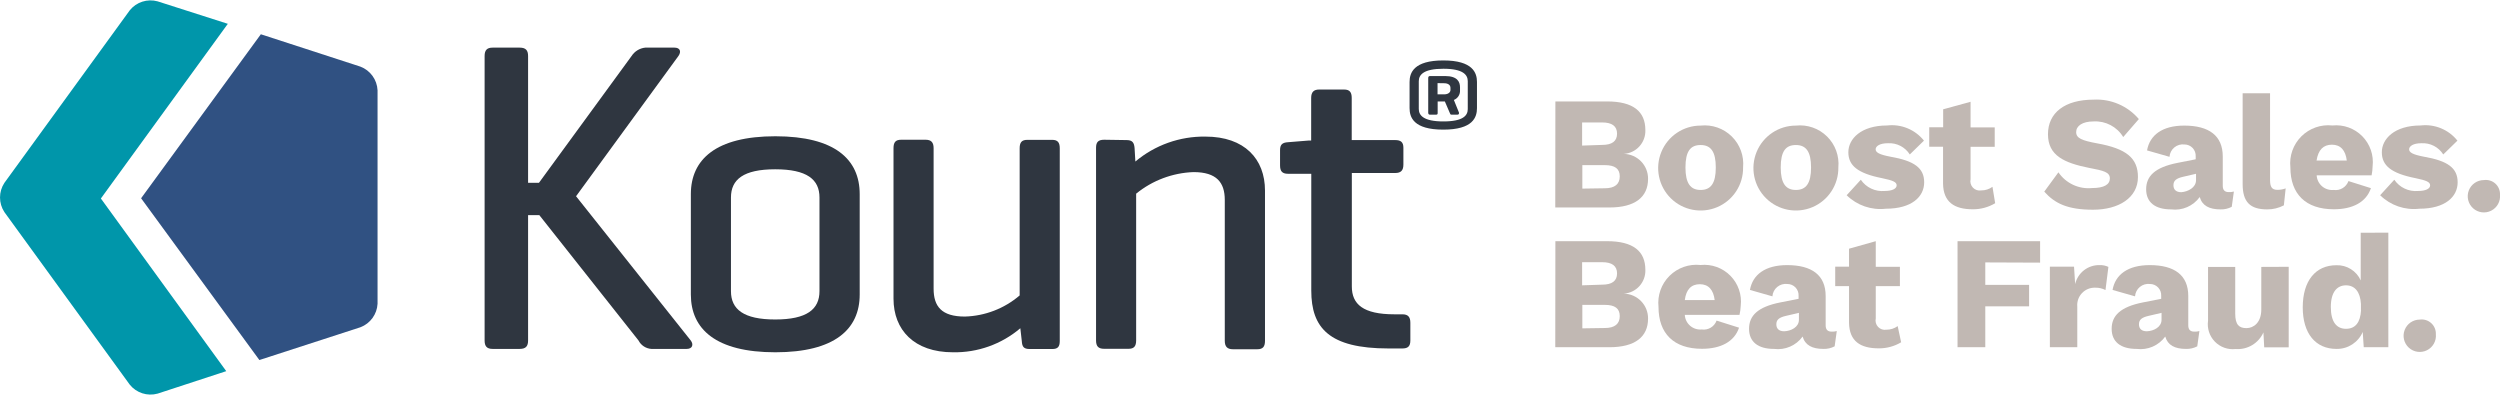
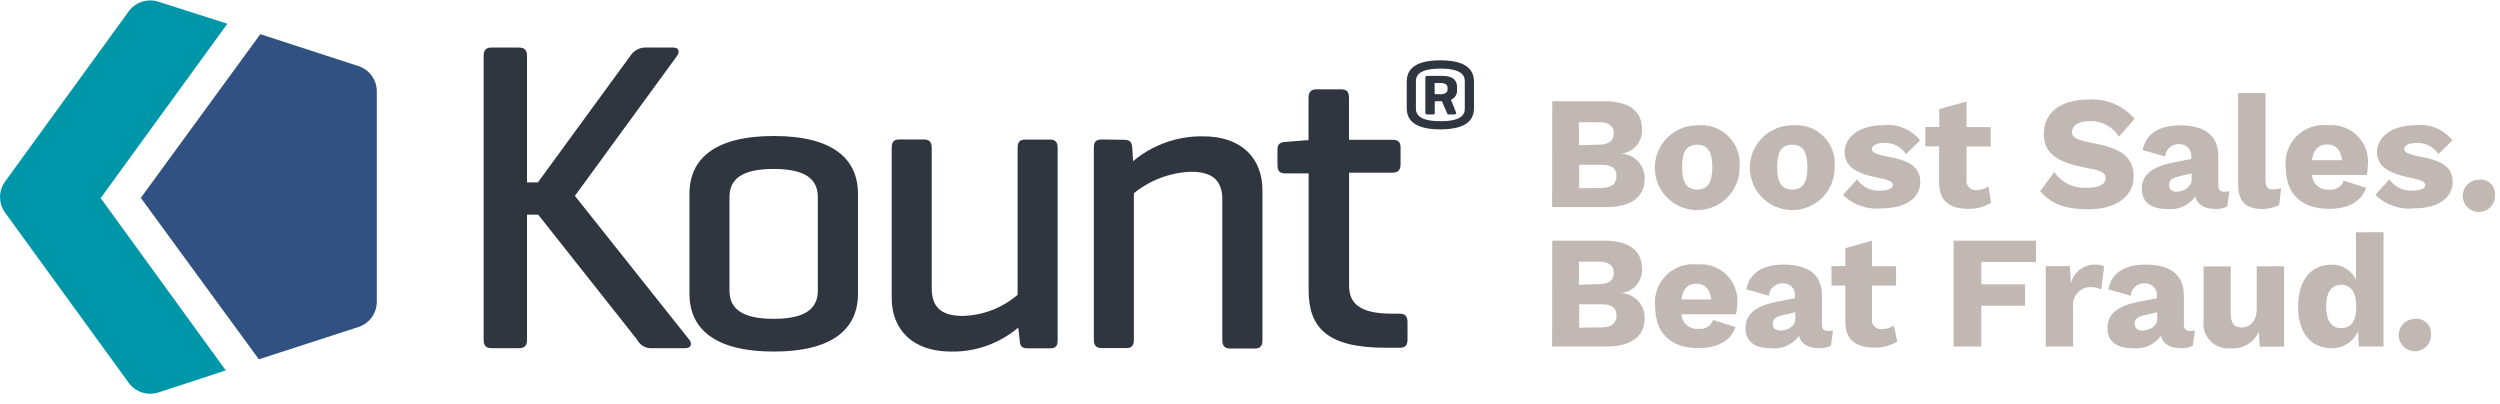
- <svg xmlns="http://www.w3.org/2000/svg" id="Layer_1" data-name="Layer 1" viewBox="0 0 222.55 35.11">
-   <defs>
-     <style>.cls-1{fill:#0096aa;}.cls-2{fill:#305182;}.cls-3{fill:#2f3640;}.cls-4{fill:#c1b8b3;}</style>
-   </defs>
-   <path class="cls-1" d="M304.3,151.65l-6.25-2a2.37,2.37,0,0,0-2.48.8l-11.16,15.36a2.37,2.37,0,0,0,0,2.6l11.16,15.36a2.37,2.37,0,0,0,2.48.8l6.11-2L293,167.2Z" transform="translate(-284.02 -149.53)" />
-   <path class="cls-2" d="M317.63,176.57v-19a2.37,2.37,0,0,0-1.53-2.11l-8.86-2.88-10.66,14.6,10.53,14.4,9-2.92A2.37,2.37,0,0,0,317.63,176.57Z" transform="translate(-284.02 -149.53)" />
-   <path class="cls-3" d="M345.51,179.84c.27.35.16.75-.36.75H342a1.39,1.39,0,0,1-1.14-.75l-8.83-11.16h-1v11.16c0,.51-.2.75-.75.75h-2.41c-.51,0-.71-.24-.71-.75V154.52c0-.51.2-.75.71-.75h2.41c.55,0,.75.24.75.75V165.8H332l8.24-11.28a1.65,1.65,0,0,1,1.22-.75h2.6c.51,0,.63.36.35.75L335.3,167Z" transform="translate(-284.02 -149.53)" />
-   <path class="cls-3" d="M345.52,166.81c0-3.08,2.22-5.15,7.52-5.15s7.51,2.06,7.51,5.15v8.94c0,3.08-2.22,5.14-7.51,5.14s-7.52-2.06-7.52-5.14Zm11.45.3c0-1.61-1.12-2.51-3.94-2.51s-3.94.9-3.94,2.51v8.34c0,1.62,1.13,2.52,3.94,2.52s3.94-.9,3.94-2.52Z" transform="translate(-284.02 -149.53)" />
-   <path class="cls-3" d="M374.85,178.75a9,9,0,0,1-6,2.14c-3.46,0-5.29-2-5.29-4.77V162.72c0-.53.19-.75.68-.75h2.18c.49,0,.71.23.71.75v12.51c0,1.58.71,2.48,2.78,2.48a7.84,7.84,0,0,0,4.88-1.88v-13.1c0-.53.19-.75.68-.75h2.22c.48,0,.67.23.67.75v17.16c0,.52-.19.71-.67.71h-2c-.53,0-.68-.19-.71-.71Z" transform="translate(-284.02 -149.53)" />
-   <path class="cls-3" d="M384.31,162c.52,0,.67.23.71.71l.07,1.2a9.48,9.48,0,0,1,6.24-2.22c3.49,0,5.3,2,5.3,4.81v13.37c0,.52-.19.75-.68.75h-2.18c-.49,0-.72-.23-.72-.75V167.33c0-1.54-.71-2.48-2.78-2.48a8.58,8.58,0,0,0-5.11,1.92v13.06c0,.52-.19.75-.67.75h-2.18c-.52,0-.72-.23-.72-.75V162.68c0-.49.19-.71.72-.71Z" transform="translate(-284.02 -149.53)" />
-   <path class="cls-3" d="M408.23,162c.49,0,.72.19.72.68v1.5c0,.53-.23.75-.72.75h-3.87v10.1c0,1.58,1,2.48,3.79,2.48h.71c.49,0,.71.22.71.75v1.58c0,.52-.22.71-.71.71h-1.24c-5.29,0-6.87-1.84-6.87-5.15V165h-2.07c-.52,0-.71-.23-.71-.75V162.9c0-.49.19-.68.71-.71l1.84-.15h.22v-3.79c0-.52.23-.75.71-.75h2.22c.49,0,.68.23.68.75V162Z" transform="translate(-284.02 -149.53)" />
-   <path class="cls-3" d="M415.5,159.15c0,.81-.34,1.92-3,1.92s-3-1.11-3-1.92v-2.32c0-.81.36-1.92,3-1.92s3,1.11,3,1.92Zm-.82-2.39c0-.56-.4-1.11-2.17-1.11s-2.19.54-2.19,1.11v2.47c0,.56.41,1.11,2.19,1.11s2.17-.54,2.17-1.1Zm-1.24,1.66.46,1.14c0,.1,0,.18-.17.18h-.49c-.11,0-.12-.06-.17-.18l-.43-1H412v1c0,.12,0,.18-.17.18h-.5c-.12,0-.17-.06-.17-.18v-3.08c0-.13.05-.18.17-.18h1.34c1.09,0,1.32.52,1.32,1v.26a.87.87,0,0,1-.55.87m-1.45-1.5v1h.59c.33,0,.56-.16.56-.39v-.19c0-.26-.22-.41-.56-.41Z" transform="translate(-284.02 -149.53)" />
-   <path class="cls-4" d="M422.48,158.56h4.6c2.34,0,3.41.9,3.41,2.55a2.05,2.05,0,0,1-1.92,2.12h0a2.2,2.2,0,0,1,2.16,2.22c0,1.63-1.16,2.55-3.44,2.55h-4.82Zm4.16,3.87q1.33,0,1.33-1t-1.33-1h-1.78v2.06Zm.24,3.86c.89,0,1.33-.37,1.33-1.06s-.44-1-1.33-1h-2v2.09Z" transform="translate(-284.02 -149.53)" />
-   <path class="cls-4" d="M439.19,164.44a3.78,3.78,0,1,1-3.78-3.73A3.43,3.43,0,0,1,439.19,164.44Zm-5.13,0c0,1.4.44,2,1.35,2s1.35-.59,1.35-2-.44-2-1.35-2S434.06,163,434.06,164.44Z" transform="translate(-284.02 -149.53)" />
-   <path class="cls-4" d="M447.67,164.44a3.78,3.78,0,1,1-3.78-3.73A3.43,3.43,0,0,1,447.67,164.44Zm-5.13,0c0,1.4.44,2,1.35,2s1.35-.59,1.35-2-.44-2-1.35-2S442.54,163,442.54,164.44Z" transform="translate(-284.02 -149.53)" />
-   <path class="cls-4" d="M448.41,166.91l1.26-1.38a2.31,2.31,0,0,0,2.12,1c.67,0,1.07-.2,1.07-.5s-.34-.44-1.3-.64c-2.18-.43-3-1.13-3-2.31s1.12-2.38,3.45-2.38a3.65,3.65,0,0,1,3.28,1.35l-1.26,1.23a2.16,2.16,0,0,0-1.95-1c-.72,0-1.09.26-1.09.54s.32.47,1.32.66c2.12.37,3,1,3,2.28s-1.1,2.35-3.41,2.35A4.28,4.28,0,0,1,448.41,166.91Z" transform="translate(-284.02 -149.53)" />
-   <path class="cls-4" d="M461.63,167.62a3.81,3.81,0,0,1-2,.54c-1.62,0-2.62-.63-2.64-2.29v-3.28h-1.23v-1.73H457v-1.6l2.44-.67v2.28h2.15v1.73h-2.15v2.88a.83.83,0,0,0,.95,1,1.67,1.67,0,0,0,1-.32Z" transform="translate(-284.02 -149.53)" />
-   <path class="cls-4" d="M474.42,160.13l-1.39,1.6a2.89,2.89,0,0,0-2.64-1.39c-1,0-1.55.4-1.55.95s.52.75,1.86,1c2.62.47,3.64,1.32,3.64,3,0,1.85-1.72,2.91-4,2.91s-3.41-.57-4.34-1.61l1.26-1.72a3.24,3.24,0,0,0,3,1.4c1.06,0,1.58-.31,1.58-.86s-.54-.69-1.83-.93c-2.24-.45-3.68-1.1-3.68-3s1.48-3.08,4.07-3.08A4.93,4.93,0,0,1,474.42,160.13Z" transform="translate(-284.02 -149.53)" />
-   <path class="cls-4" d="M482.88,166.58l-.19,1.36a2,2,0,0,1-1,.23c-1,0-1.63-.33-1.85-1.1a2.72,2.72,0,0,1-2.55,1.1c-1.42,0-2.22-.63-2.22-1.79s.76-1.95,2.79-2.35l1.62-.32v-.26a1,1,0,0,0-1-1.06,1.19,1.19,0,0,0-1.33,1.1l-2-.57c.24-1.36,1.36-2.21,3.31-2.21,2.21,0,3.43.9,3.43,2.75v2.61q0,.56.52.56A1.39,1.39,0,0,0,482.88,166.58Zm-3.37-1V165l-1.16.27c-.6.14-.85.34-.85.75s.26.62.7.62C478.8,166.59,479.51,166.23,479.51,165.57Z" transform="translate(-284.02 -149.53)" />
-   <path class="cls-4" d="M486.1,165.54c0,.63.16.89.66.89a2.07,2.07,0,0,0,.73-.13l-.16,1.51a3.14,3.14,0,0,1-1.49.36c-1.53,0-2.18-.67-2.18-2.26v-8.08h2.44Z" transform="translate(-284.02 -149.53)" />
-   <path class="cls-4" d="M495.14,165.14h-4.89a1.38,1.38,0,0,0,1.51,1.3,1.22,1.22,0,0,0,1.32-.79l2,.63c-.42,1.25-1.63,1.88-3.3,1.88-2.51,0-3.87-1.36-3.87-3.73a3.39,3.39,0,0,1,3.74-3.73,3.27,3.27,0,0,1,3.58,3.63A4.52,4.52,0,0,1,495.14,165.14Zm-4.9-1.32h2.69c-.11-.92-.56-1.41-1.32-1.41S490.39,162.86,490.24,163.82Z" transform="translate(-284.02 -149.53)" />
-   <path class="cls-4" d="M495.9,166.91l1.26-1.38a2.31,2.31,0,0,0,2.12,1c.67,0,1.07-.2,1.07-.5s-.34-.44-1.3-.64c-2.18-.43-3-1.13-3-2.31s1.12-2.38,3.45-2.38a3.65,3.65,0,0,1,3.28,1.35l-1.26,1.23a2.16,2.16,0,0,0-1.95-1c-.72,0-1.09.26-1.09.54s.32.47,1.32.66c2.12.37,3,1,3,2.28s-1.1,2.35-3.41,2.35A4.28,4.28,0,0,1,495.9,166.91Z" transform="translate(-284.02 -149.53)" />
-   <path class="cls-4" d="M506.57,166.86a1.44,1.44,0,1,1-1.43-1.3A1.26,1.26,0,0,1,506.57,166.86Z" transform="translate(-284.02 -149.53)" />
-   <path class="cls-4" d="M422.48,171h4.6c2.34,0,3.41.9,3.41,2.55a2.05,2.05,0,0,1-1.92,2.12h0a2.2,2.2,0,0,1,2.16,2.22c0,1.63-1.16,2.55-3.44,2.55h-4.82Zm4.16,3.87q1.33,0,1.33-1t-1.33-1h-1.78v2.06Zm.24,3.86c.89,0,1.33-.37,1.33-1.06s-.44-1-1.33-1h-2v2.09Z" transform="translate(-284.02 -149.53)" />
-   <path class="cls-4" d="M438.87,177.56H434a1.38,1.38,0,0,0,1.51,1.3,1.22,1.22,0,0,0,1.32-.79l2,.63c-.42,1.25-1.63,1.88-3.3,1.88-2.51,0-3.87-1.36-3.87-3.73a3.39,3.39,0,0,1,3.74-3.73,3.27,3.27,0,0,1,3.58,3.63A4.52,4.52,0,0,1,438.87,177.56Zm-4.9-1.32h2.69c-.11-.92-.56-1.41-1.32-1.41S434.12,175.29,434,176.25Z" transform="translate(-284.02 -149.53)" />
-   <path class="cls-4" d="M447.53,179l-.19,1.36a2,2,0,0,1-1,.23c-1,0-1.63-.33-1.85-1.1a2.72,2.72,0,0,1-2.55,1.1c-1.42,0-2.22-.63-2.22-1.79s.76-1.95,2.79-2.35l1.62-.32v-.26a1,1,0,0,0-1-1.06,1.19,1.19,0,0,0-1.33,1.1l-2-.57c.24-1.36,1.36-2.21,3.31-2.21,2.21,0,3.43.9,3.43,2.75v2.61q0,.56.52.56A1.39,1.39,0,0,0,447.53,179Zm-3.37-1v-.62l-1.16.27c-.6.14-.85.34-.85.75s.26.62.7.62C443.46,179,444.16,178.65,444.16,178Z" transform="translate(-284.02 -149.53)" />
-   <path class="cls-4" d="M453.26,180a3.81,3.81,0,0,1-2,.54c-1.62,0-2.62-.63-2.64-2.29V175h-1.23v-1.73h1.23v-1.6L451,171v2.28h2.15V175H451v2.88a.83.83,0,0,0,.95,1,1.67,1.67,0,0,0,1-.32Z" transform="translate(-284.02 -149.53)" />
-   <path class="cls-4" d="M460.75,172.89v2h3.9v1.91h-3.9v3.64h-2.47V171h7.35v1.91Z" transform="translate(-284.02 -149.53)" />
-   <path class="cls-4" d="M471.71,173.29l-.26,2.06a1.87,1.87,0,0,0-.9-.21,1.55,1.55,0,0,0-1.61,1.69v3.61h-2.44v-7.17h2.15l.1,1.55a2.18,2.18,0,0,1,2.18-1.69A1.65,1.65,0,0,1,471.71,173.29Z" transform="translate(-284.02 -149.53)" />
-   <path class="cls-4" d="M479.81,179l-.19,1.36a2,2,0,0,1-1,.23c-1,0-1.63-.33-1.85-1.1a2.72,2.72,0,0,1-2.55,1.1c-1.42,0-2.22-.63-2.22-1.79s.76-1.95,2.79-2.35l1.62-.32v-.26a1,1,0,0,0-1-1.06,1.19,1.19,0,0,0-1.33,1.1l-2-.57c.24-1.36,1.36-2.21,3.31-2.21,2.21,0,3.43.9,3.43,2.75v2.61q0,.56.52.56A1.39,1.39,0,0,0,479.81,179Zm-3.37-1v-.62l-1.16.27c-.6.14-.85.34-.85.75s.26.62.7.62C475.74,179,476.44,178.65,476.44,178Z" transform="translate(-284.02 -149.53)" />
-   <path class="cls-4" d="M487.76,173.28v7.17h-2.18l-.07-1.33a2.5,2.5,0,0,1-2.48,1.48,2.22,2.22,0,0,1-2.45-2.52v-4.79H483v4.17c0,1,.36,1.28,1,1.28s1.32-.5,1.32-1.65v-3.8Z" transform="translate(-284.02 -149.53)" />
-   <path class="cls-4" d="M496.63,170.24v10.2h-2.19l-.09-1.36a2.49,2.49,0,0,1-2.34,1.51c-1.85,0-3-1.36-3-3.7s1.12-3.75,3-3.75a2.29,2.29,0,0,1,2.16,1.35v-4.24Zm-2.44,6.91v-.57c-.06-1.06-.54-1.65-1.33-1.65s-1.35.59-1.35,1.93.52,1.94,1.35,1.94S494.14,178.24,494.2,177.15Z" transform="translate(-284.02 -149.53)" />
-   <path class="cls-4" d="M500.86,179.28a1.44,1.44,0,1,1-1.43-1.3A1.26,1.26,0,0,1,500.86,179.28Z" transform="translate(-284.02 -149.53)" />
+ <svg xmlns="http://www.w3.org/2000/svg" width="223" height="36" viewBox="0 0 223 36">
+   <g fill="none">
+     <path fill="#0096AA" d="M20.28,2.12 L14.03,0.12 C13.118,-0.133 12.143,0.182 11.55,0.92 L0.39,16.28 C-0.128,17.069 -0.128,18.091 0.39,18.88 L11.55,34.24 C12.143,34.978 13.118,35.293 14.03,35.04 L20.14,33.04 L8.98,17.67 L20.28,2.12 Z" />
+     <path fill="#305182" d="M33.61,27.04 L33.61,8.04 C33.567,7.094 32.966,6.265 32.08,5.93 L23.22,3.05 L12.56,17.65 L23.09,32.05 L32.09,29.13 C32.965,28.795 33.561,27.976 33.61,27.04 L33.61,27.04 Z" />
+     <path fill="#2F3640" d="M61.49,30.31 C61.76,30.66 61.65,31.06 61.13,31.06 L57.98,31.06 C57.495,31.027 57.063,30.742 56.84,30.31 L48.01,19.15 L47.01,19.15 L47.01,30.31 C47.01,30.82 46.81,31.06 46.26,31.06 L43.85,31.06 C43.34,31.06 43.14,30.82 43.14,30.31 L43.14,4.99 C43.14,4.48 43.34,4.24 43.85,4.24 L46.26,4.24 C46.81,4.24 47.01,4.48 47.01,4.99 L47.01,16.27 L47.98,16.27 L56.22,4.99 C56.491,4.567 56.94,4.291 57.44,4.24 L60.04,4.24 C60.55,4.24 60.67,4.6 60.39,4.99 L51.28,17.47 L61.49,30.31 Z" />
+     <path fill="#2F3640" d="M61.5 17.28C61.5 14.2 63.72 12.13 69.02 12.13 74.32 12.13 76.53 14.19 76.53 17.28L76.53 26.22C76.53 29.3 74.31 31.36 69.02 31.36 63.73 31.36 61.5 29.3 61.5 26.22L61.5 17.28zM72.95 17.58C72.95 15.97 71.83 15.07 69.01 15.07 66.19 15.07 65.07 15.97 65.07 17.58L65.07 25.92C65.07 27.54 66.2 28.44 69.01 28.44 71.82 28.44 72.95 27.54 72.95 25.92L72.95 17.58zM90.83 29.22C89.158 30.641 87.024 31.402 84.83 31.36 81.37 31.36 79.54 29.36 79.54 26.59L79.54 13.19C79.54 12.66 79.73 12.44 80.22 12.44L82.4 12.44C82.89 12.44 83.11 12.67 83.11 13.19L83.11 25.7C83.11 27.28 83.82 28.18 85.89 28.18 87.684 28.13 89.406 27.467 90.77 26.3L90.77 13.2C90.77 12.67 90.96 12.45 91.45 12.45L93.67 12.45C94.15 12.45 94.34 12.68 94.34 13.2L94.34 30.36C94.34 30.88 94.15 31.07 93.67 31.07L91.67 31.07C91.14 31.07 90.99 30.88 90.96 30.36L90.83 29.22zM100.29 12.47C100.81 12.47 100.96 12.7 101 13.18L101.07 14.38C102.815 12.914 105.031 12.126 107.31 12.16 110.8 12.16 112.61 14.16 112.61 16.97L112.61 30.34C112.61 30.86 112.42 31.09 111.93 31.09L109.75 31.09C109.26 31.09 109.03 30.86 109.03 30.34L109.03 17.8C109.03 16.26 108.32 15.32 106.25 15.32 104.383 15.387 102.589 16.061 101.14 17.24L101.14 30.3C101.14 30.82 100.95 31.05 100.47 31.05L98.29 31.05C97.77 31.05 97.57 30.82 97.57 30.3L97.57 13.15C97.57 12.66 97.76 12.44 98.29 12.44L100.29 12.47zM124.21 12.47C124.7 12.47 124.93 12.66 124.93 13.15L124.93 14.65C124.93 15.18 124.7 15.4 124.21 15.4L120.34 15.4 120.34 25.5C120.34 27.08 121.34 27.98 124.13 27.98L124.84 27.98C125.33 27.98 125.55 28.2 125.55 28.73L125.55 30.31C125.55 30.83 125.33 31.02 124.84 31.02L123.6 31.02C118.31 31.02 116.73 29.18 116.73 25.87L116.73 15.47 114.66 15.47C114.14 15.47 113.95 15.24 113.95 14.72L113.95 13.37C113.95 12.88 114.14 12.69 114.66 12.66L116.5 12.51 116.72 12.51 116.72 8.72C116.72 8.2 116.95 7.97 117.43 7.97L119.65 7.97C120.14 7.97 120.33 8.2 120.33 8.72L120.33 12.47 124.21 12.47zM131.48 9.62C131.48 10.43 131.14 11.54 128.48 11.54 125.82 11.54 125.48 10.43 125.48 9.62L125.48 7.3C125.48 6.49 125.84 5.38 128.48 5.38 131.12 5.38 131.48 6.49 131.48 7.3L131.48 9.62zM130.66 7.23C130.66 6.67 130.26 6.12 128.49 6.12 126.72 6.12 126.3 6.66 126.3 7.23L126.3 9.7C126.3 10.26 126.71 10.81 128.49 10.81 130.27 10.81 130.66 10.27 130.66 9.71L130.66 7.23zM129.42 8.89L129.88 10.03C129.88 10.13 129.88 10.21 129.71 10.21L129.22 10.21C129.11 10.21 129.1 10.15 129.05 10.03L128.62 9.03 127.98 9.03 127.98 10.03C127.98 10.15 127.98 10.21 127.81 10.21L127.31 10.21C127.19 10.21 127.14 10.15 127.14 10.03L127.14 6.95C127.14 6.82 127.19 6.77 127.31 6.77L128.65 6.77C129.74 6.77 129.97 7.29 129.97 7.77L129.97 8.03C129.996 8.409 129.774 8.761 129.42 8.9L129.42 8.89zM127.97 7.4L127.97 8.4 128.56 8.4C128.89 8.4 129.12 8.24 129.12 8.01L129.12 7.82C129.12 7.56 128.9 7.41 128.56 7.41L127.97 7.4z" />
+     <path fill="#C1B8B3" d="M138.46 9.03L143.06 9.03C145.4 9.03 146.47 9.93 146.47 11.58 146.51 12.69 145.659 13.63 144.55 13.7L144.55 13.7C145.757 13.722 146.721 14.713 146.71 15.92 146.71 17.55 145.55 18.47 143.27 18.47L138.45 18.47 138.46 9.03zM142.62 12.9C143.507 12.9 143.95 12.567 143.95 11.9 143.95 11.233 143.507 10.9 142.62 10.9L140.84 10.9 140.84 12.96 142.62 12.9zM142.86 16.76C143.75 16.76 144.19 16.39 144.19 15.7 144.19 15.01 143.75 14.7 142.86 14.7L140.86 14.7 140.86 16.79 142.86 16.76zM155.17 14.91C155.19 16.443 154.282 17.837 152.872 18.438 151.461 19.039 149.827 18.728 148.735 17.651 147.644 16.574 147.311 14.944 147.893 13.525 148.475 12.107 149.857 11.18 151.39 11.18 152.413 11.071 153.432 11.426 154.164 12.149 154.897 12.872 155.266 13.885 155.17 14.91L155.17 14.91zM150.04 14.91C150.04 16.31 150.48 16.91 151.39 16.91 152.3 16.91 152.74 16.32 152.74 14.91 152.74 13.5 152.3 12.91 151.39 12.91 150.48 12.91 150.04 13.47 150.04 14.91zM163.65 14.91C163.67 16.443 162.762 17.837 161.352 18.438 159.941 19.039 158.307 18.728 157.215 17.651 156.124 16.574 155.791 14.944 156.373 13.525 156.955 12.107 158.337 11.18 159.87 11.18 160.893 11.071 161.912 11.426 162.644 12.149 163.377 12.872 163.746 13.885 163.65 14.91L163.65 14.91zM158.52 14.91C158.52 16.31 158.96 16.91 159.87 16.91 160.78 16.91 161.22 16.32 161.22 14.91 161.22 13.5 160.78 12.91 159.87 12.91 158.96 12.91 158.52 13.47 158.52 14.91zM164.39 17.38L165.65 16C166.123 16.694 166.934 17.077 167.77 17 168.44 17 168.84 16.8 168.84 16.5 168.84 16.2 168.5 16.06 167.54 15.86 165.36 15.43 164.54 14.73 164.54 13.55 164.54 12.37 165.66 11.17 167.99 11.17 169.243 11.023 170.484 11.533 171.27 12.52L170.01 13.75C169.59 13.087 168.843 12.704 168.06 12.75 167.34 12.75 166.97 13.01 166.97 13.29 166.97 13.57 167.29 13.76 168.29 13.95 170.41 14.32 171.29 14.95 171.29 16.23 171.29 17.51 170.19 18.58 167.88 18.58 166.595 18.728 165.312 18.287 164.39 17.38zM177.61 18.09C177.006 18.451 176.314 18.638 175.61 18.63 173.99 18.63 172.99 18 172.97 16.34L172.97 13.06 171.74 13.06 171.74 11.33 172.98 11.33 172.98 9.73 175.42 9.06 175.42 11.34 177.57 11.34 177.57 13.07 175.42 13.07 175.42 15.95C175.359 16.22 175.437 16.503 175.628 16.704 175.819 16.904 176.097 16.997 176.37 16.95 176.729 16.954 177.08 16.841 177.37 16.63L177.61 18.09zM190.4 10.6L189.01 12.2C188.456 11.283 187.44 10.748 186.37 10.81 185.37 10.81 184.82 11.21 184.82 11.76 184.82 12.31 185.34 12.51 186.68 12.76 189.3 13.23 190.32 14.08 190.32 15.76 190.32 17.61 188.6 18.67 186.32 18.67 184.04 18.67 182.91 18.1 181.98 17.06L183.24 15.34C183.908 16.321 185.059 16.858 186.24 16.74 187.3 16.74 187.82 16.43 187.82 15.88 187.82 15.33 187.28 15.19 185.99 14.95 183.75 14.5 182.31 13.85 182.31 11.95 182.31 10.05 183.79 8.87 186.38 8.87 187.917 8.788 189.403 9.428 190.4 10.6L190.4 10.6zM198.86 17.05L198.67 18.41C198.362 18.572 198.018 18.652 197.67 18.64 196.67 18.64 196.04 18.31 195.82 17.54 195.235 18.346 194.257 18.768 193.27 18.64 191.85 18.64 191.05 18.01 191.05 16.85 191.05 15.69 191.81 14.9 193.84 14.5L195.46 14.18 195.46 13.92C195.477 13.645 195.379 13.375 195.189 13.174 195 12.973 194.736 12.86 194.46 12.86 194.136 12.821 193.81 12.916 193.559 13.124 193.307 13.332 193.152 13.634 193.13 13.96L191.13 13.39C191.37 12.03 192.49 11.18 194.44 11.18 196.65 11.18 197.87 12.08 197.87 13.93L197.87 16.54C197.87 16.913 198.043 17.1 198.39 17.1 198.548 17.11 198.707 17.093 198.86 17.05zM195.49 16.05L195.49 15.47 194.33 15.74C193.73 15.88 193.48 16.08 193.48 16.49 193.48 16.9 193.74 17.11 194.18 17.11 194.78 17.06 195.49 16.7 195.49 16.04L195.49 16.05zM202.08 16.01C202.08 16.64 202.24 16.9 202.74 16.9 202.989 16.901 203.236 16.857 203.47 16.77L203.31 18.28C202.851 18.521 202.339 18.645 201.82 18.64 200.29 18.64 199.64 17.97 199.64 16.38L199.64 8.3 202.08 8.3 202.08 16.01zM211.12 15.61L206.23 15.61C206.25 15.986 206.423 16.337 206.708 16.582 206.993 16.828 207.366 16.946 207.74 16.91 208.312 16.992 208.862 16.663 209.06 16.12L211.06 16.75C210.64 18 209.43 18.63 207.76 18.63 205.25 18.63 203.89 17.27 203.89 14.9 203.781 13.879 204.14 12.864 204.867 12.14 205.594 11.415 206.61 11.058 207.63 11.17 208.616 11.069 209.594 11.421 210.29 12.127 210.986 12.833 211.324 13.816 211.21 14.8 211.204 15.072 211.174 15.343 211.12 15.61zM206.22 14.29L208.91 14.29C208.8 13.37 208.35 12.88 207.59 12.88 206.83 12.88 206.37 13.33 206.22 14.29zM211.88 17.38L213.14 16C213.613 16.694 214.424 17.077 215.26 17 215.93 17 216.33 16.8 216.33 16.5 216.33 16.2 215.99 16.06 215.03 15.86 212.85 15.43 212.03 14.73 212.03 13.55 212.03 12.37 213.15 11.17 215.48 11.17 216.733 11.023 217.974 11.533 218.76 12.52L217.5 13.75C217.08 13.087 216.333 12.704 215.55 12.75 214.83 12.75 214.46 13.01 214.46 13.29 214.46 13.57 214.78 13.76 215.78 13.95 217.9 14.32 218.78 14.95 218.78 16.23 218.78 17.51 217.68 18.58 215.37 18.58 214.085 18.728 212.802 18.287 211.88 17.38zM222.55 17.33C222.608 17.923 222.295 18.49 221.763 18.757 221.231 19.024 220.589 18.936 220.148 18.536 219.708 18.135 219.559 17.504 219.774 16.949 219.99 16.394 220.525 16.029 221.12 16.03 221.49 15.979 221.863 16.095 222.139 16.346 222.415 16.597 222.565 16.957 222.55 17.33zM138.46 21.47L143.06 21.47C145.4 21.47 146.47 22.37 146.47 24.02 146.51 25.13 145.659 26.07 144.55 26.14L144.55 26.14C145.757 26.162 146.721 27.153 146.71 28.36 146.71 29.99 145.55 30.91 143.27 30.91L138.45 30.91 138.46 21.47zM142.62 25.34C143.507 25.34 143.95 25.007 143.95 24.34 143.95 23.673 143.507 23.34 142.62 23.34L140.84 23.34 140.84 25.4 142.62 25.34zM142.86 29.2C143.75 29.2 144.19 28.83 144.19 28.14 144.19 27.45 143.75 27.14 142.86 27.14L140.86 27.14 140.86 29.23 142.86 29.2zM154.85 28.03L149.98 28.03C150 28.406 150.173 28.757 150.458 29.002 150.743 29.248 151.116 29.366 151.49 29.33 152.062 29.412 152.612 29.083 152.81 28.54L154.81 29.17C154.39 30.42 153.18 31.05 151.51 31.05 149 31.05 147.64 29.69 147.64 27.32 147.531 26.299 147.89 25.284 148.617 24.56 149.344 23.835 150.36 23.478 151.38 23.59 152.366 23.489 153.344 23.841 154.04 24.547 154.736 25.253 155.074 26.236 154.96 27.22 154.948 27.493 154.911 27.764 154.85 28.03L154.85 28.03zM149.95 26.71L152.64 26.71C152.53 25.79 152.08 25.3 151.32 25.3 150.56 25.3 150.1 25.76 149.98 26.72L149.95 26.71zM163.51 29.47L163.32 30.83C163.012 30.992 162.668 31.072 162.32 31.06 161.32 31.06 160.69 30.73 160.47 29.96 159.885 30.766 158.907 31.188 157.92 31.06 156.5 31.06 155.7 30.43 155.7 29.27 155.7 28.11 156.46 27.32 158.49 26.92L160.11 26.6 160.11 26.34C160.127 26.065 160.029 25.795 159.839 25.594 159.65 25.393 159.386 25.28 159.11 25.28 158.786 25.241 158.46 25.336 158.209 25.544 157.957 25.752 157.802 26.054 157.78 26.38L155.78 25.81C156.02 24.45 157.14 23.6 159.09 23.6 161.3 23.6 162.52 24.5 162.52 26.35L162.52 28.96C162.52 29.333 162.693 29.52 163.04 29.52 163.198 29.53 163.357 29.513 163.51 29.47L163.51 29.47zM160.14 28.47L160.14 27.85 158.98 28.12C158.38 28.26 158.13 28.46 158.13 28.87 158.13 29.28 158.39 29.49 158.83 29.49 159.44 29.47 160.14 29.12 160.14 28.47L160.14 28.47zM169.24 30.47C168.636 30.831 167.944 31.018 167.24 31.01 165.62 31.01 164.62 30.38 164.6 28.72L164.6 25.47 163.37 25.47 163.37 23.74 164.6 23.74 164.6 22.14 166.98 21.47 166.98 23.75 169.13 23.75 169.13 25.47 166.98 25.47 166.98 28.35C166.919 28.62 166.997 28.903 167.188 29.104 167.379 29.304 167.657 29.397 167.93 29.35 168.289 29.354 168.64 29.241 168.93 29.03L169.24 30.47z" />
+     <polygon fill="#C1B8B3" points="176.73 23.36 176.73 25.36 180.63 25.36 180.63 27.27 176.73 27.27 176.73 30.91 174.26 30.91 174.26 21.47 181.61 21.47 181.61 23.38" />
+     <path fill="#C1B8B3" d="M187.69 23.76L187.43 25.82C187.152 25.676 186.843 25.604 186.53 25.61 186.083 25.591 185.65 25.766 185.341 26.089 185.033 26.413 184.879 26.855 184.92 27.3L184.92 30.91 182.48 30.91 182.48 23.74 184.63 23.74 184.73 25.29C184.963 24.28 185.874 23.574 186.91 23.6 187.179 23.589 187.447 23.644 187.69 23.76zM195.79 29.47L195.6 30.83C195.292 30.992 194.948 31.072 194.6 31.06 193.6 31.06 192.97 30.73 192.75 29.96 192.165 30.766 191.187 31.188 190.2 31.06 188.78 31.06 187.98 30.43 187.98 29.27 187.98 28.11 188.74 27.32 190.77 26.92L192.39 26.6 192.39 26.34C192.407 26.065 192.309 25.795 192.119 25.594 191.93 25.393 191.666 25.28 191.39 25.28 191.066 25.241 190.74 25.336 190.489 25.544 190.237 25.752 190.082 26.054 190.06 26.38L188.06 25.81C188.3 24.45 189.42 23.6 191.37 23.6 193.58 23.6 194.8 24.5 194.8 26.35L194.8 28.96C194.8 29.333 194.973 29.52 195.32 29.52 195.478 29.53 195.637 29.513 195.79 29.47L195.79 29.47zM192.42 28.47L192.42 27.85 191.26 28.12C190.66 28.26 190.41 28.46 190.41 28.87 190.41 29.28 190.67 29.49 191.11 29.49 191.72 29.47 192.42 29.12 192.42 28.47zM203.74 23.75L203.74 30.92 201.56 30.92 201.49 29.59C201.061 30.559 200.067 31.152 199.01 31.07 198.327 31.148 197.645 30.905 197.166 30.412 196.686 29.919 196.463 29.231 196.56 28.55L196.56 23.76 198.98 23.76 198.98 27.93C198.98 28.93 199.34 29.21 199.98 29.21 200.62 29.21 201.3 28.71 201.3 27.56L201.3 23.76 203.74 23.75zM212.61 20.71L212.61 30.91 210.42 30.91 210.33 29.55C209.931 30.483 209.005 31.081 207.99 31.06 206.14 31.06 204.99 29.7 204.99 27.36 204.99 25.02 206.11 23.61 207.99 23.61 208.917 23.581 209.77 24.114 210.15 24.96L210.15 20.72 212.61 20.71zM210.17 27.62L210.17 27.05C210.11 25.99 209.63 25.4 208.84 25.4 208.05 25.4 207.49 25.99 207.49 27.33 207.49 28.67 208.01 29.27 208.84 29.27 209.67 29.27 210.12 28.71 210.18 27.62L210.17 27.62zM216.84 29.75C216.898 30.343 216.585 30.91 216.053 31.177 215.521 31.444 214.879 31.356 214.438 30.956 213.998 30.555 213.849 29.924 214.064 29.369 214.28 28.814 214.815 28.449 215.41 28.45 215.78 28.399 216.153 28.515 216.429 28.766 216.705 29.017 216.855 29.377 216.84 29.75z" />
+   </g>
</svg>
